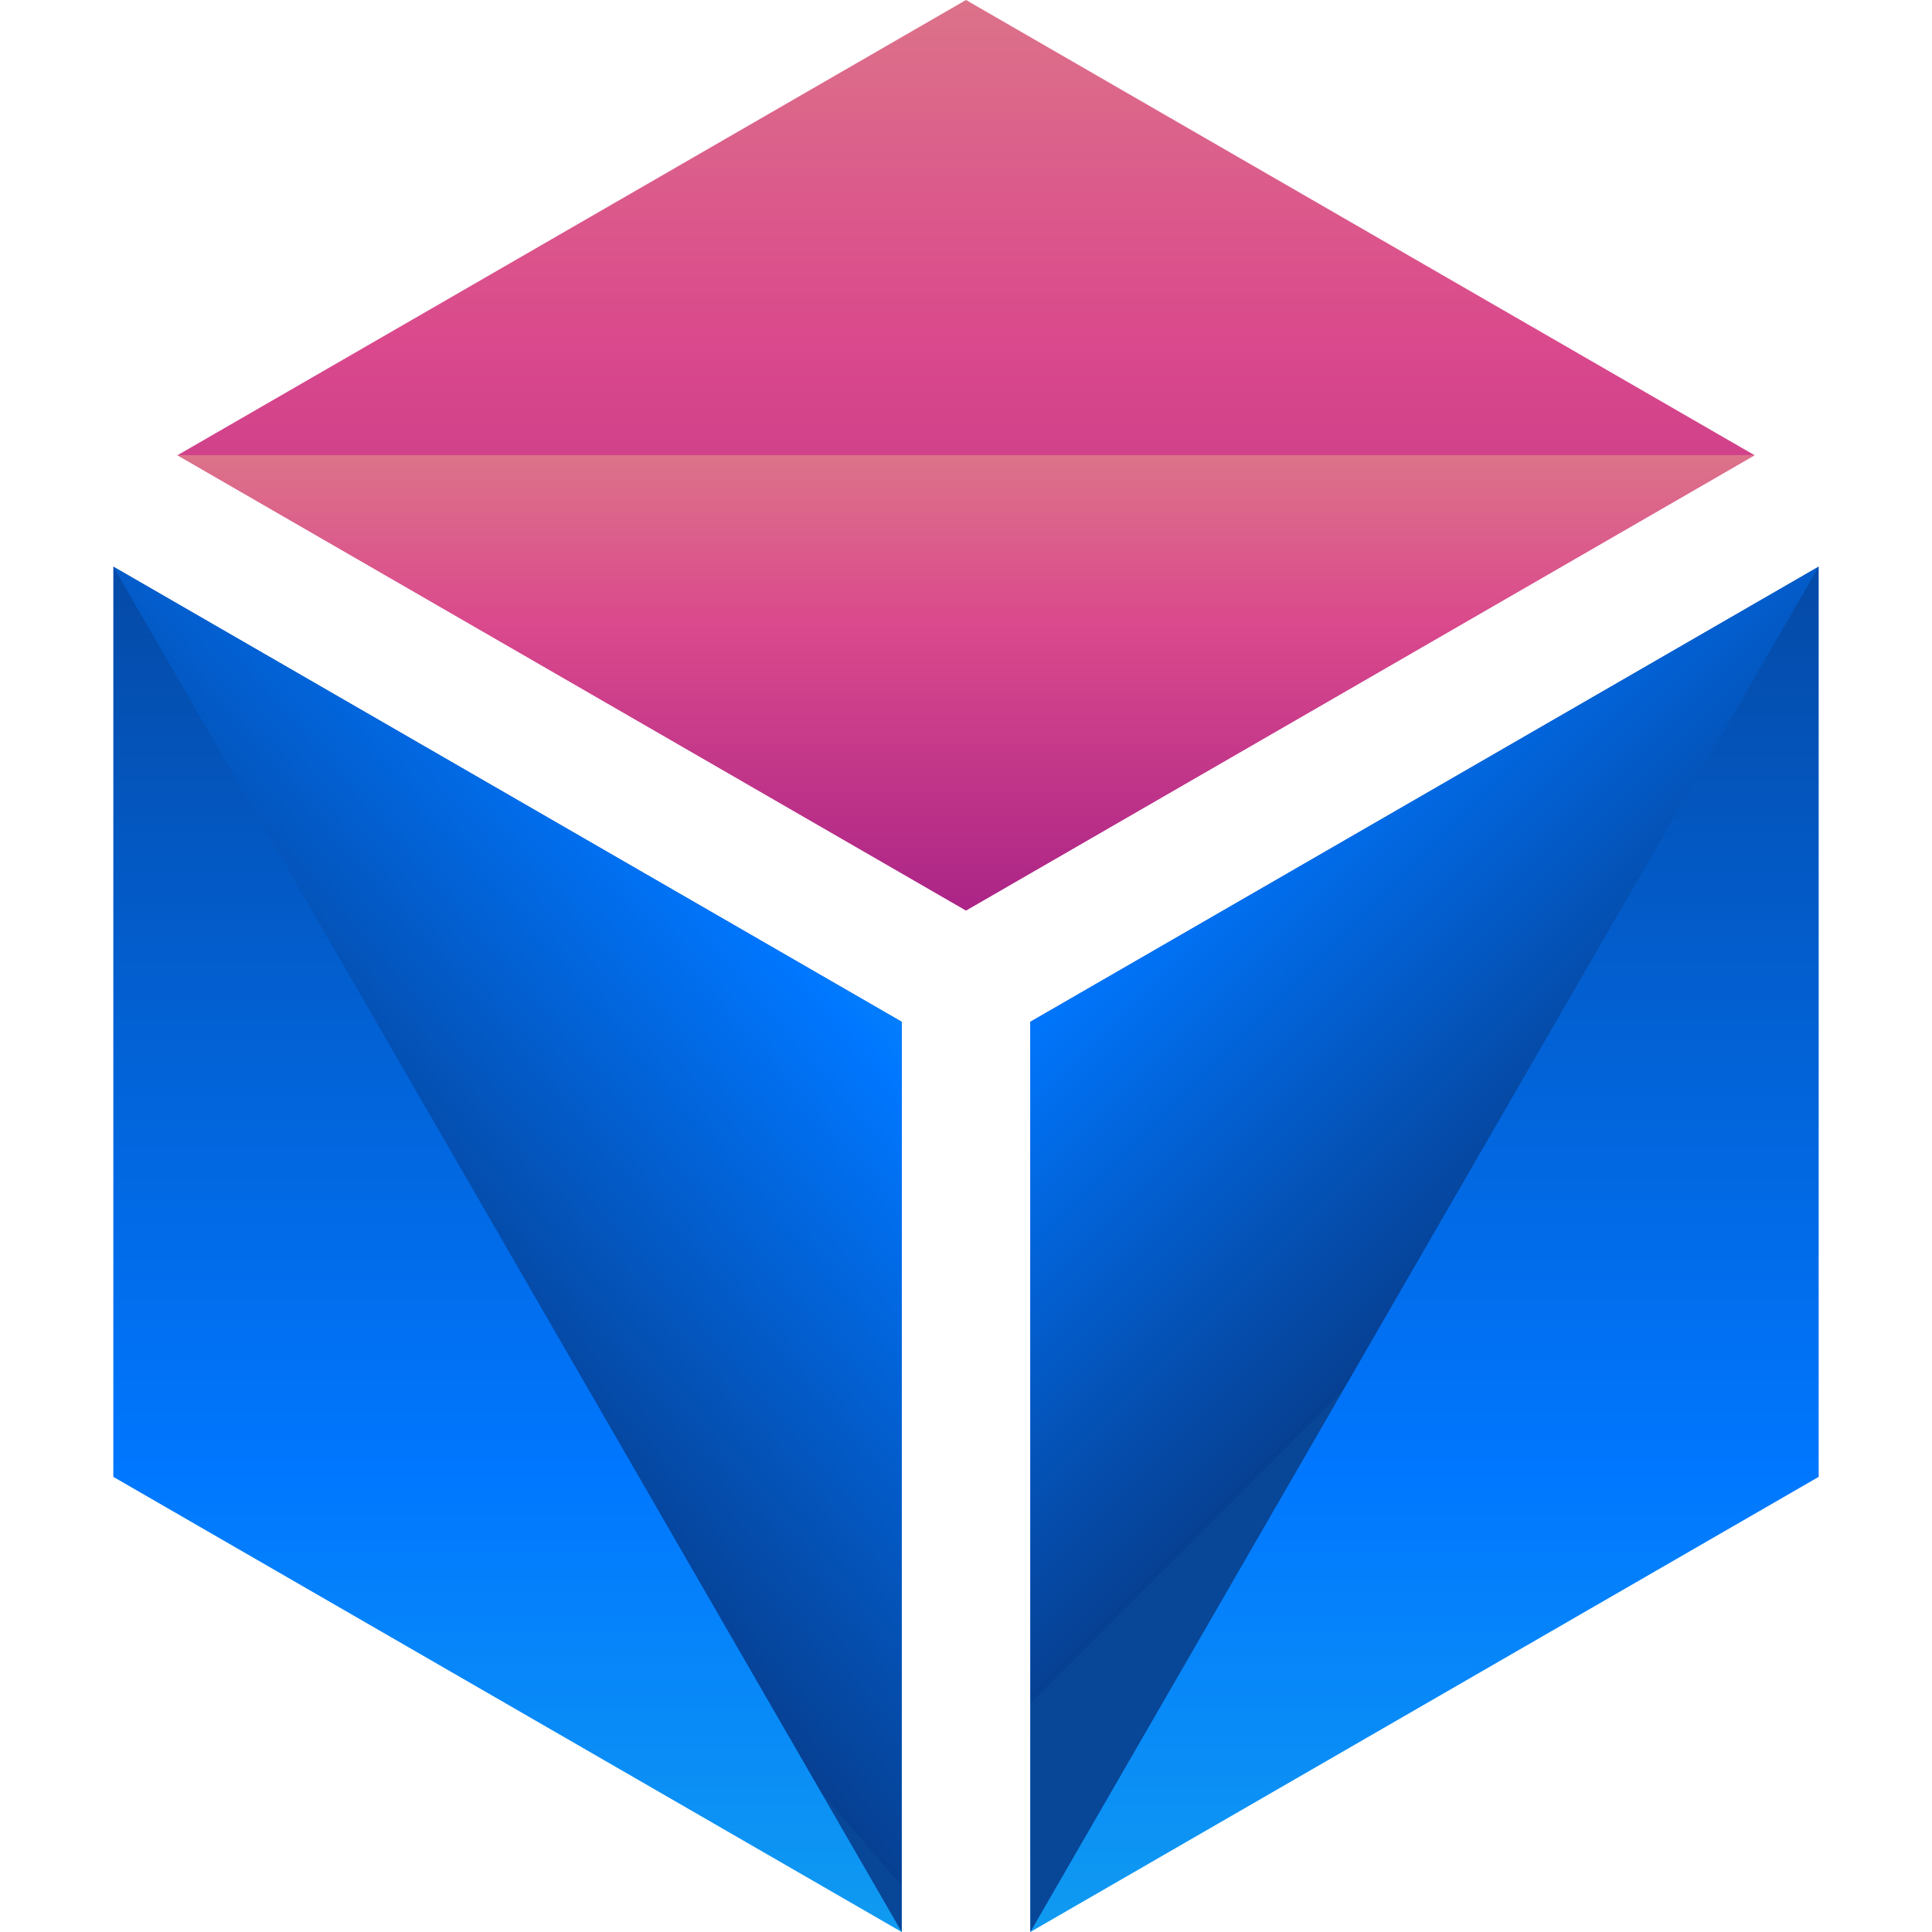
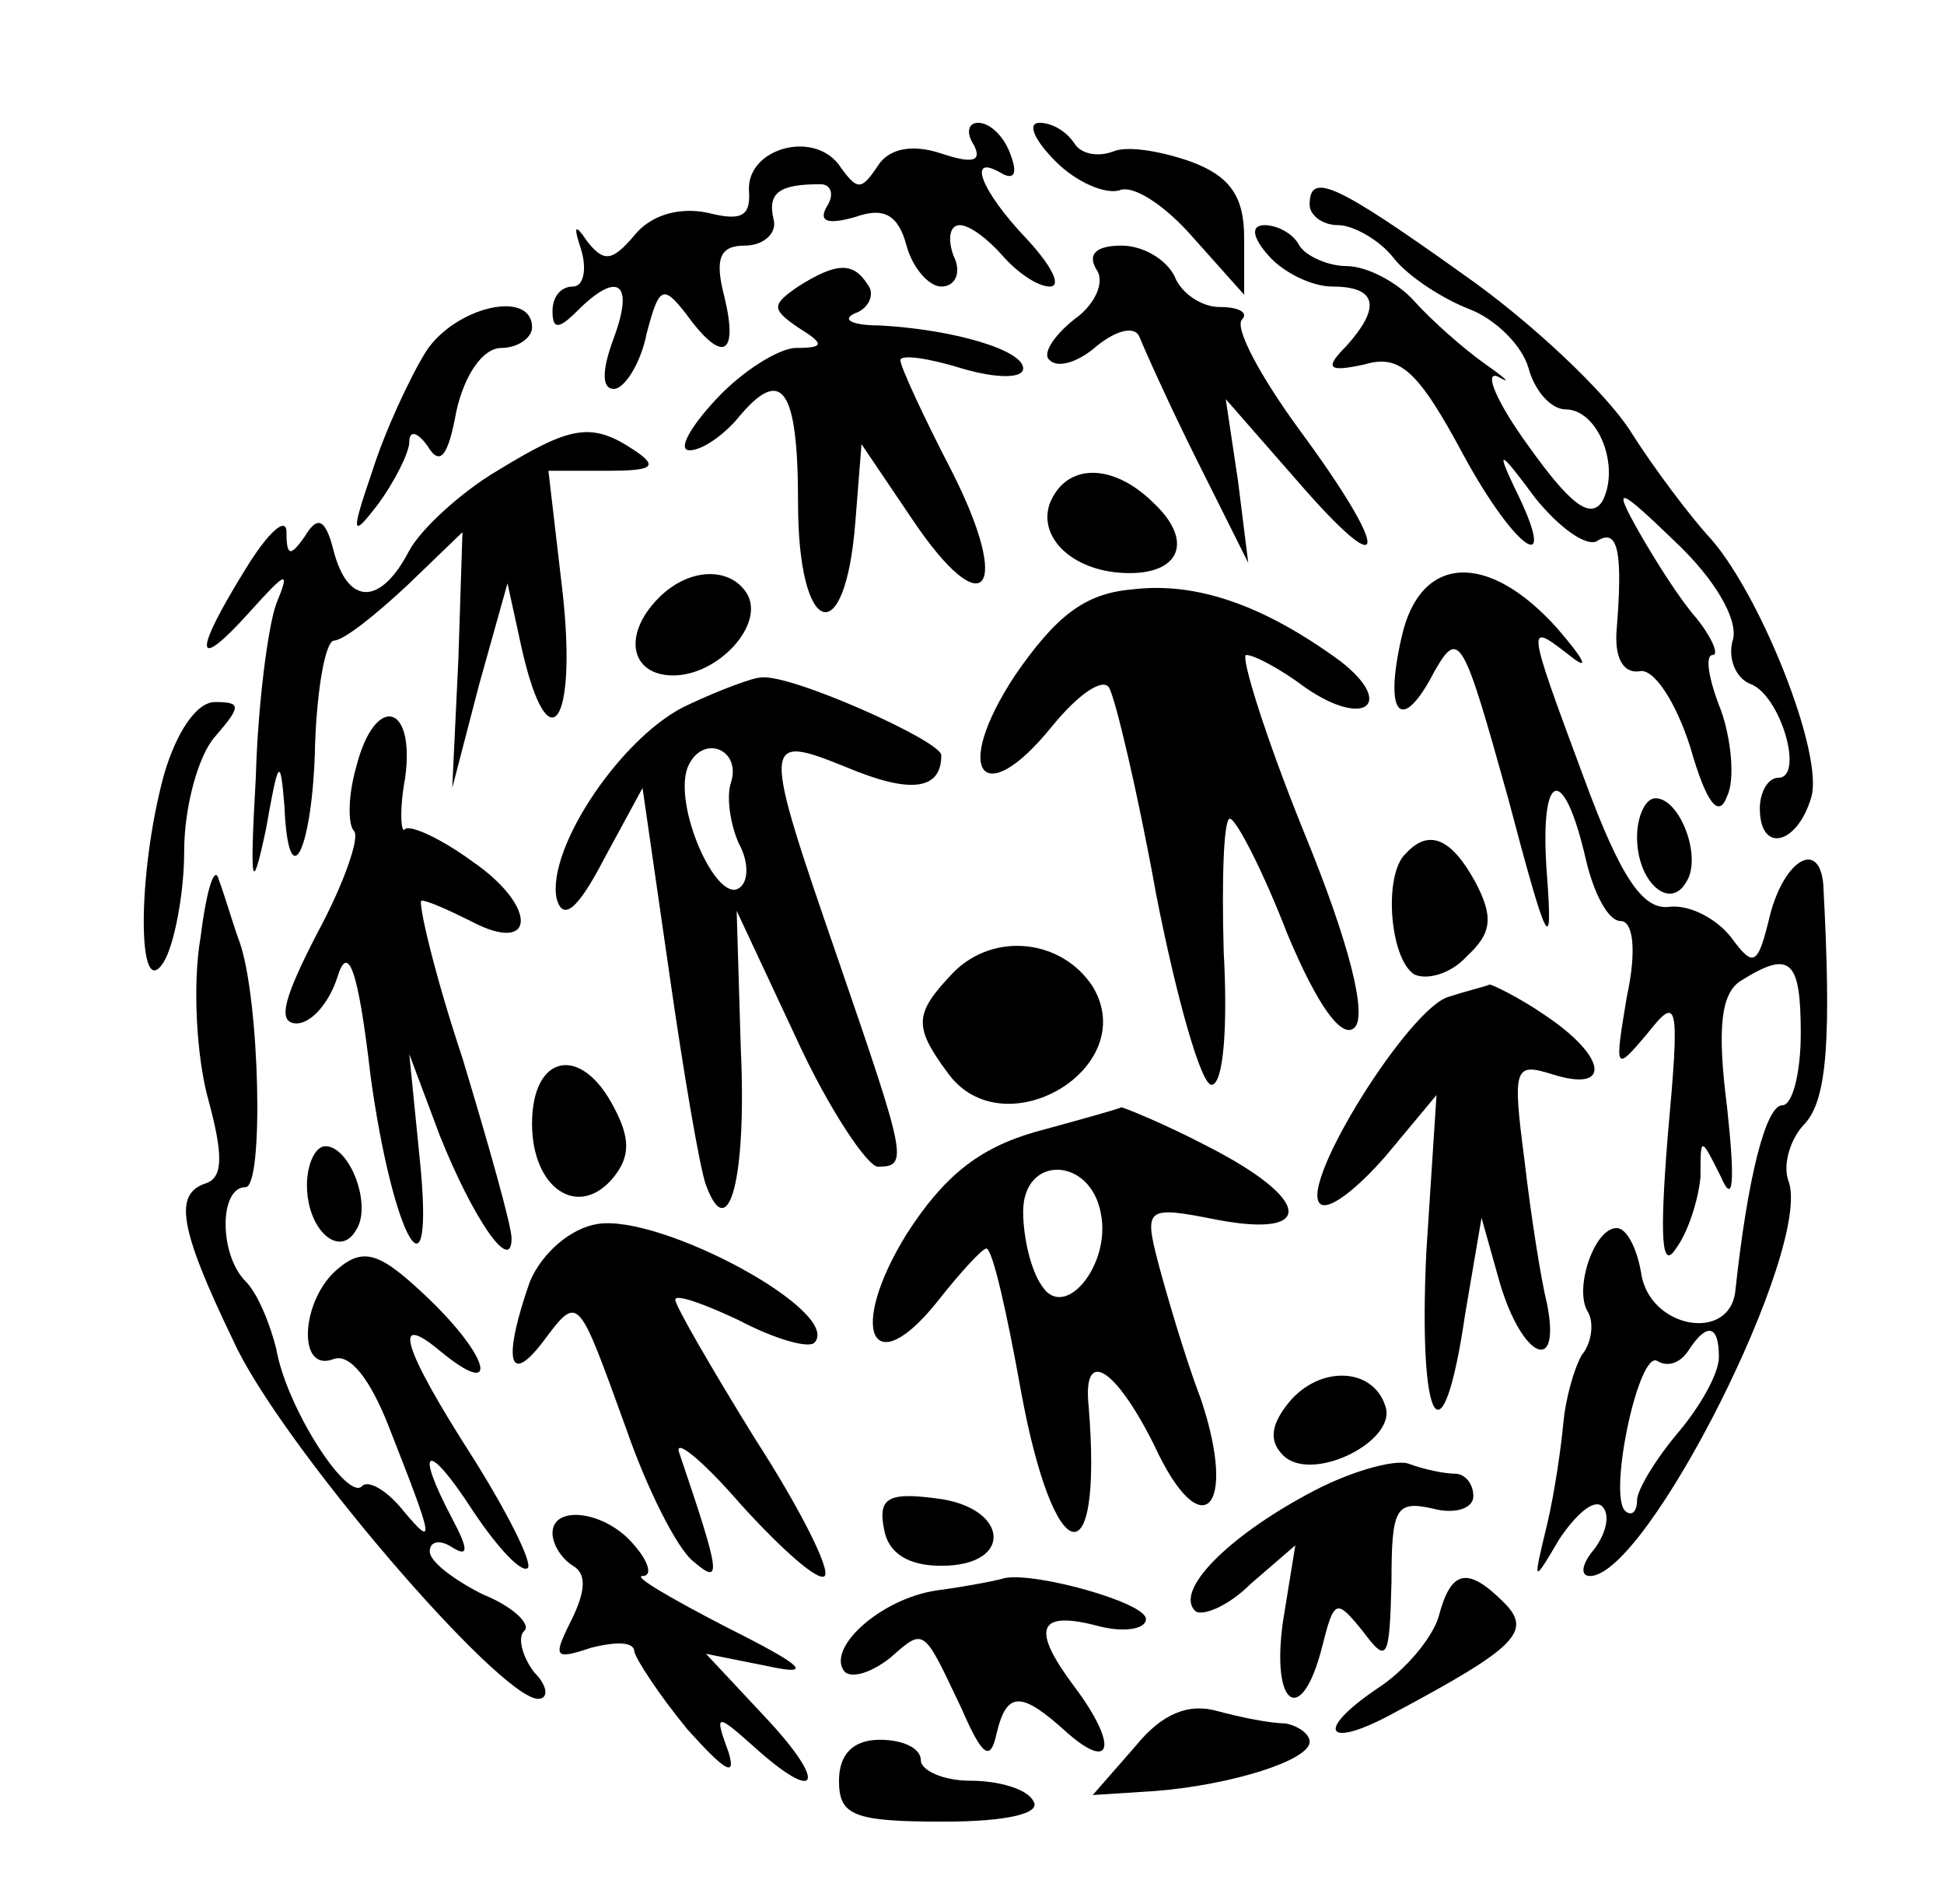
- <svg xmlns="http://www.w3.org/2000/svg" version="1.1" id="Layer_1" x="0px" y="0px" viewBox="0 0 504.123 504.123" style="enable-background:new 0 0 504.123 504.123;" xml:space="preserve">
-   <linearGradient id="SVGID_1_" gradientUnits="userSpaceOnUse" x1="0.971" y1="542.745" x2="0.971" y2="618.853" gradientTransform="matrix(7.8769 0 0 -7.8769 364.0537 4969.669)">
-     <stop offset="0" style="stop-color:#29D3DA" />
-     <stop offset="0.519" style="stop-color:#0077FF" />
-     <stop offset="0.999" style="stop-color:#064093" />
-     <stop offset="1" style="stop-color:#084698" />
-   </linearGradient>
-   <polygon style="fill:url(#SVGID_1_);" points="268.847,266.626 268.847,504.123 474.553,385.363 474.553,147.858 " />
-   <linearGradient id="SVGID_2_" gradientUnits="userSpaceOnUse" x1="-22.157" y1="612.657" x2="1.968" y2="588.532" gradientTransform="matrix(7.8769 0 0 -7.8769 364.0537 4969.669)">
-     <stop offset="0" style="stop-color:#29D3DA" />
-     <stop offset="0.519" style="stop-color:#0077FF" />
-     <stop offset="0.999" style="stop-color:#064093" />
-     <stop offset="1" style="stop-color:#084698" />
-   </linearGradient>
-   <polyline style="fill:url(#SVGID_2_);" points="474.553,147.858 268.847,266.626 268.847,504.123 " />
-   <linearGradient id="SVGID_3_" gradientUnits="userSpaceOnUse" x1="-14.217" y1="649.415" x2="-14.217" y2="592.185" gradientTransform="matrix(7.8769 0 0 -7.8769 364.0537 4969.669)">
-     <stop offset="0.012" style="stop-color:#E0B386" />
-     <stop offset="0.519" style="stop-color:#DA498C" />
-     <stop offset="1" style="stop-color:#961484" />
-   </linearGradient>
-   <polygon style="fill:url(#SVGID_3_);" points="457.783,118.76 252.062,0 46.356,118.76 46.356,118.8 252.062,237.568 457.783,118.8   " />
-   <linearGradient id="SVGID_4_" gradientUnits="userSpaceOnUse" x1="-14.217" y1="625.09" x2="-14.217" y2="596.47" gradientTransform="matrix(7.8769 0 0 -7.8769 364.0537 4969.669)">
-     <stop offset="0.012" style="stop-color:#E0B386" />
-     <stop offset="0.519" style="stop-color:#DA498C" />
-     <stop offset="1" style="stop-color:#961484" />
-   </linearGradient>
-   <polyline style="fill:url(#SVGID_4_);" points="46.356,118.76 46.356,118.8 252.062,237.568 457.783,118.8 457.783,118.76 " />
-   <linearGradient id="SVGID_5_" gradientUnits="userSpaceOnUse" x1="-29.405" y1="542.745" x2="-29.405" y2="618.853" gradientTransform="matrix(7.8769 0 0 -7.8769 364.0537 4969.669)">
-     <stop offset="0" style="stop-color:#29D3DA" />
-     <stop offset="0.519" style="stop-color:#0077FF" />
-     <stop offset="0.999" style="stop-color:#064093" />
-     <stop offset="1" style="stop-color:#084698" />
-   </linearGradient>
-   <polygon style="fill:url(#SVGID_5_);" points="235.292,266.626 29.57,147.858 29.57,385.363 235.292,504.123 " />
-   <linearGradient id="SVGID_6_" gradientUnits="userSpaceOnUse" x1="-5.108" y1="610.48" x2="-32.358" y2="586.983" gradientTransform="matrix(7.8769 0 0 -7.8769 364.0537 4969.669)">
-     <stop offset="0" style="stop-color:#29D3DA" />
-     <stop offset="0.519" style="stop-color:#0077FF" />
-     <stop offset="0.999" style="stop-color:#064093" />
-     <stop offset="1" style="stop-color:#084698" />
-   </linearGradient>
-   <polyline style="fill:url(#SVGID_6_);" points="235.292,504.123 235.292,266.626 29.57,147.858 " />
-   <g>
- </g>
-   <g>
- </g>
-   <g>
- </g>
-   <g>
- </g>
-   <g>
- </g>
-   <g>
- </g>
-   <g>
- </g>
-   <g>
- </g>
-   <g>
- </g>
-   <g>
- </g>
-   <g>
- </g>
-   <g>
- </g>
-   <g>
- </g>
-   <g>
- </g>
-   <g>
- </g>
+ <svg xmlns="http://www.w3.org/2000/svg" version="1.0" width="95pt" height="93pt" viewBox="0 0 95 93" preserveAspectRatio="xMidYMid meet">
+   <g transform="translate(0,93) scale(0.1,-0.1)" fill="#000000" stroke="none">
+     <path d="M476 859 c4 -8 -1 -9 -16 -4 -15 5 -26 2 -31 -6 -8 -12 -10 -12 -18 -1 -12 19 -46 10 -45 -11 1 -13 -4 -15 -20 -11 -14 3 -28 -1 -36 -11 -11 -13 -15 -13 -23 -3 -6 9 -7 8 -3 -4 3 -10 1 -18 -4 -18 -6 0 -10 -5 -10 -12 0 -9 3 -9 12 0 20 20 28 14 18 -13 -6 -16 -6 -25 0 -25 5 0 13 12 16 27 6 23 8 24 19 10 18 -25 26 -21 19 8 -5 19 -2 25 10 25 9 0 16 6 14 13 -3 13 3 17 23 17 5 0 7 -5 3 -11 -4 -7 0 -9 14 -5 14 5 21 1 25 -14 3 -11 11 -20 17 -20 7 0 10 7 6 15 -3 8 -2 15 3 15 5 0 14 -7 21 -15 7 -8 17 -15 23 -15 6 0 1 10 -11 23 -23 24 -30 43 -12 32 6 -3 7 1 4 9 -3 9 -10 16 -16 16 -5 0 -6 -5 -2 -11z" />
+     <path d="M516 851 c10 -10 24 -16 31 -14 7 3 23 -8 36 -23 l25 -28 0 28 c0 20 -7 30 -26 37 -14 5 -31 8 -38 5 -8 -3 -16 -1 -19 4 -4 6 -11 10 -17 10 -6 0 -3 -8 8 -19z" />
+     <path d="M640 830 c0 -5 6 -10 14 -10 7 0 20 -7 27 -16 7 -9 24 -20 37 -25 13 -5 26 -18 29 -29 3 -11 11 -20 18 -20 16 0 27 -28 18 -45 -6 -9 -16 -1 -36 27 -16 22 -22 37 -15 34 7 -4 4 -1 -6 6 -10 7 -26 21 -35 31 -8 9 -23 17 -33 17 -9 0 -20 5 -23 10 -3 6 -11 10 -17 10 -7 0 -6 -6 2 -15 7 -8 21 -15 31 -15 22 0 24 -10 7 -29 -11 -11 -9 -13 9 -9 17 5 26 -3 48 -44 26 -48 48 -62 25 -16 -9 19 -7 18 10 -5 12 -15 26 -25 31 -21 10 6 12 -7 9 -44 -1 -13 3 -21 11 -20 7 2 18 -15 25 -37 8 -28 14 -35 18 -24 4 8 2 28 -3 42 -6 15 -8 27 -4 27 3 0 0 8 -8 18 -8 9 -20 28 -28 42 -13 23 -11 23 18 -5 19 -18 30 -37 28 -47 -3 -9 1 -19 8 -22 15 -5 27 -46 14 -46 -5 0 -9 -7 -9 -15 0 -22 18 -18 25 5 7 21 -26 103 -51 129 -8 9 -25 31 -37 50 -12 19 -49 54 -82 77 -63 45 -75 50 -75 34z" />
+     <path d="M536 798 c4 -6 -1 -17 -11 -24 -10 -8 -16 -17 -12 -20 4 -4 14 -1 23 7 10 8 19 10 21 4 2 -5 14 -32 28 -60 l25 -50 -5 40 -6 40 35 -40 c45 -52 46 -36 1 25 -19 26 -32 50 -28 54 3 3 -1 6 -11 6 -9 0 -19 7 -22 15 -4 8 -15 15 -26 15 -12 0 -17 -4 -12 -12z" />
+     <path d="M390 790 c-13 -9 -13 -11 0 -20 13 -8 13 -10 -1 -10 -8 0 -26 -11 -39 -25 -13 -14 -19 -25 -13 -25 6 0 16 7 23 15 22 27 30 16 30 -41 0 -65 23 -73 28 -9 l3 38 25 -37 c35 -52 49 -35 19 24 -14 27 -25 51 -25 54 0 3 14 1 30 -4 17 -5 30 -5 30 0 0 9 -34 19 -70 21 -14 0 -19 3 -12 6 6 2 10 9 6 14 -7 11 -15 11 -34 -1z" />
+     <path d="M208 758 c-8 -13 -20 -39 -26 -58 -11 -32 -10 -33 3 -16 8 11 15 25 15 30 0 6 4 5 9 -2 6 -10 10 -5 14 17 4 18 13 31 22 31 8 0 15 5 15 10 0 19 -38 10 -52 -12z" />
+     <path d="M243 700 c-17 -10 -37 -28 -43 -39 -14 -27 -30 -27 -37 0 -4 16 -8 17 -14 7 -7 -10 -9 -10 -9 2 0 8 -9 0 -20 -18 -26 -42 -25 -51 2 -21 18 20 20 21 13 4 -4 -11 -9 -49 -10 -85 -3 -53 -2 -58 5 -25 6 34 7 36 9 11 2 -46 14 -21 15 31 1 27 5 49 9 50 5 0 21 13 36 27 l27 26 -2 -62 -3 -63 13 50 14 50 7 -32 c13 -57 27 -37 20 27 l-7 60 29 0 c22 0 25 2 13 10 -21 14 -31 12 -67 -10z" />
+     <path d="M513 684 c-6 -17 12 -34 39 -34 25 0 31 16 12 34 -20 20 -43 20 -51 0z" />
+     <path d="M322 638 c-18 -18 -14 -38 7 -38 22 0 45 25 36 40 -8 13 -28 13 -43 -2z" />
+     <path d="M553 642 c-23 -2 -37 -13 -57 -42 -31 -47 -16 -67 18 -25 13 16 25 24 28 19 3 -5 14 -51 23 -101 10 -51 22 -93 27 -93 6 0 8 29 6 65 -1 36 0 65 3 65 3 0 16 -25 28 -56 15 -36 27 -52 33 -46 6 6 -2 40 -25 96 -19 47 -31 86 -28 86 4 0 17 -7 29 -16 29 -20 44 -8 17 13 -37 27 -70 39 -102 35z" />
+     <path d="M685 619 c-9 -39 0 -48 16 -17 12 21 14 17 36 -62 19 -72 22 -78 19 -38 -4 52 8 56 19 8 4 -17 11 -30 17 -30 6 0 8 -14 3 -37 -6 -36 -6 -37 10 -18 15 19 16 16 10 -50 -4 -50 -3 -66 4 -55 6 8 11 24 12 35 0 20 0 20 10 0 6 -14 7 -3 3 34 -5 39 -3 56 7 62 24 15 29 10 29 -26 0 -19 -4 -35 -9 -35 -8 0 -17 -35 -23 -91 -3 -25 -42 -18 -46 9 -2 12 -7 22 -12 22 -11 0 -21 -30 -14 -41 3 -5 2 -15 -3 -21 -4 -7 -8 -22 -9 -33 -1 -11 -4 -33 -8 -50 -7 -29 -7 -29 6 -7 8 12 17 20 21 16 4 -4 2 -13 -4 -21 -6 -7 -7 -13 -2 -13 28 0 109 161 97 193 -3 8 1 21 8 28 11 12 13 42 9 117 -2 22 -19 12 -26 -15 -6 -25 -8 -26 -19 -11 -7 9 -20 16 -30 15 -13 -2 -24 14 -42 63 -29 78 -28 76 -6 59 9 -7 6 -1 -7 14 -34 38 -67 36 -76 -4z m155 -352 c0 -8 -9 -24 -20 -37 -11 -13 -20 -28 -20 -33 0 -6 -3 -8 -6 -5 -8 9 7 79 16 73 5 -3 11 -1 15 5 9 14 15 13 15 -3z" />
+     <path d="M337 586 c-32 -14 -70 -70 -65 -95 3 -11 10 -6 23 19 l19 35 13 -90 c7 -49 15 -96 18 -104 11 -30 20 3 17 67 l-2 67 29 -62 c16 -35 35 -63 40 -63 15 0 14 4 -19 100 -38 110 -38 112 4 95 31 -13 46 -11 46 6 0 7 -74 40 -88 38 -4 0 -20 -6 -35 -13z m20 -39 c-2 -7 0 -20 4 -29 5 -9 5 -19 0 -22 -11 -7 -32 40 -25 59 7 17 27 9 21 -8z" />
+     <path d="M80 551 c-13 -48 -13 -112 0 -91 5 8 10 33 10 54 0 22 7 47 15 56 13 15 13 17 0 17 -9 0 -19 -15 -25 -36z" />
+     <path d="M174 555 c-4 -14 -4 -28 -1 -31 3 -3 -5 -26 -18 -50 -16 -31 -20 -44 -10 -44 7 0 16 10 20 23 5 16 10 4 16 -48 11 -81 32 -117 24 -40 l-5 50 15 -40 c16 -40 35 -68 35 -50 0 6 -11 45 -24 88 -14 42 -22 77 -20 77 3 0 14 -5 24 -10 32 -17 33 7 1 29 -15 11 -30 18 -33 16 -2 -3 -3 9 0 25 5 37 -15 41 -24 5z" />
+     <path d="M800 521 c0 -22 16 -36 24 -22 8 12 -3 41 -15 41 -5 0 -9 -9 -9 -19z" />
+     <path d="M687 513 c-11 -10 -8 -51 4 -59 6 -3 18 0 26 9 12 11 13 19 4 36 -12 22 -23 26 -34 14z" />
+     <path d="M98 472 c-4 -23 -2 -59 4 -80 7 -26 7 -37 -1 -40 -16 -5 -14 -21 13 -77 22 -49 130 -175 149 -175 5 0 5 6 -2 13 -6 8 -8 17 -5 20 4 3 -5 12 -20 18 -14 7 -26 16 -26 21 0 5 5 6 11 2 8 -5 8 -1 0 14 -19 36 -12 38 10 4 12 -18 24 -31 27 -28 2 3 -10 27 -27 54 -34 53 -40 72 -16 52 29 -24 25 -4 -5 25 -24 23 -32 26 -45 15 -18 -15 -20 -51 -2 -44 8 3 18 -10 27 -33 22 -56 23 -60 7 -41 -8 10 -17 15 -20 12 -7 -8 -37 38 -42 67 -3 12 -9 27 -15 33 -13 13 -13 46 0 46 9 0 7 92 -3 120 -3 8 -7 22 -10 30 -2 8 -6 -4 -9 -28z" />
+     <path d="M466 455 c-19 -20 -20 -26 -3 -49 27 -38 95 2 71 42 -15 23 -48 27 -68 7z" />
+     <path d="M708 443 c-19 -5 -73 -91 -63 -101 4 -4 18 7 32 23 l25 30 -5 -77 c-4 -86 8 -105 19 -30 l8 47 9 -32 c11 -37 30 -45 23 -10 -3 12 -8 44 -11 70 -6 46 -5 48 14 42 29 -9 26 9 -4 29 -13 9 -26 15 -27 15 -2 -1 -11 -3 -20 -6z" />
+     <path d="M260 381 c0 -32 23 -47 40 -26 8 10 8 19 0 34 -16 31 -40 26 -40 -8z" />
+     <path d="M506 377 c-28 -8 -45 -22 -63 -50 -29 -47 -17 -73 15 -33 11 14 22 26 24 26 3 0 10 -31 17 -70 16 -87 40 -93 33 -7 -3 29 13 19 32 -19 23 -50 41 -32 23 22 -8 21 -17 52 -21 67 -7 27 -6 28 29 21 48 -9 46 10 -5 36 -21 11 -41 19 -42 19 -2 -1 -20 -6 -42 -12z m32 -40 c5 -25 -18 -53 -29 -35 -5 7 -9 23 -9 36 0 28 33 27 38 -1z" />
+     <path d="M150 351 c0 -22 16 -36 24 -22 8 12 -3 41 -15 41 -5 0 -9 -9 -9 -19z" />
+     <path d="M292 332 c-13 -2 -27 -14 -33 -28 -13 -37 -11 -52 6 -30 18 24 17 24 41 -42 10 -29 25 -59 33 -65 14 -12 13 -6 -7 53 -3 8 11 -3 30 -25 20 -22 38 -38 41 -35 3 3 -12 33 -34 67 -21 34 -39 65 -39 68 0 3 14 -2 31 -10 17 -9 34 -14 37 -11 14 15 -75 63 -106 58z" />
+     <path d="M630 245 c-9 -11 -10 -19 -3 -26 14 -14 56 7 50 24 -6 19 -32 20 -47 2z" />
+     <path d="M639 200 c-39 -21 -65 -47 -55 -57 3 -3 16 2 27 13 l22 19 -6 -37 c-6 -42 9 -52 19 -13 6 24 7 24 20 8 12 -16 13 -14 14 24 0 36 2 40 20 36 11 -3 20 0 20 6 0 6 -4 11 -9 11 -5 0 -15 2 -23 5 -7 2 -29 -4 -49 -15z" />
+     <path d="M432 183 c2 -12 12 -18 28 -18 36 0 33 29 -3 33 -23 3 -28 0 -25 -15z" />
+     <path d="M270 181 c0 -6 5 -13 10 -16 7 -4 6 -13 -1 -27 -9 -18 -8 -19 10 -13 12 3 21 3 21 -2 1 -4 12 -21 26 -38 18 -20 24 -24 20 -11 -7 19 -6 19 12 3 32 -29 37 -19 6 14 l-29 31 30 -6 c23 -5 18 0 -20 19 -27 14 -46 25 -41 25 5 0 3 7 -4 15 -14 17 -40 20 -40 6z" />
+     <path d="M458 153 c-28 -4 -55 -29 -45 -40 4 -3 13 0 22 7 17 15 16 15 35 -25 10 -23 14 -26 17 -12 5 21 12 21 35 0 22 -19 24 -5 3 23 -21 28 -18 37 10 30 14 -4 25 -2 25 3 0 8 -54 23 -69 20 -3 -1 -18 -4 -33 -6z" />
+     <path d="M703 140 c-3 -10 -16 -26 -30 -35 -31 -21 -25 -30 8 -12 60 32 68 40 54 54 -18 18 -26 16 -32 -7z" />
+     <path d="M555 77 l-21 -24 31 2 c37 3 75 15 75 24 0 4 -6 8 -12 9 -7 0 -22 3 -33 6 -14 4 -27 -1 -40 -17z" />
+     <path d="M410 60 c0 -17 7 -20 51 -20 31 0 48 4 44 10 -3 6 -17 10 -31 10 -13 0 -24 5 -24 10 0 6 -9 10 -20 10 -13 0 -20 -7 -20 -20z" />
+   </g>
</svg>
